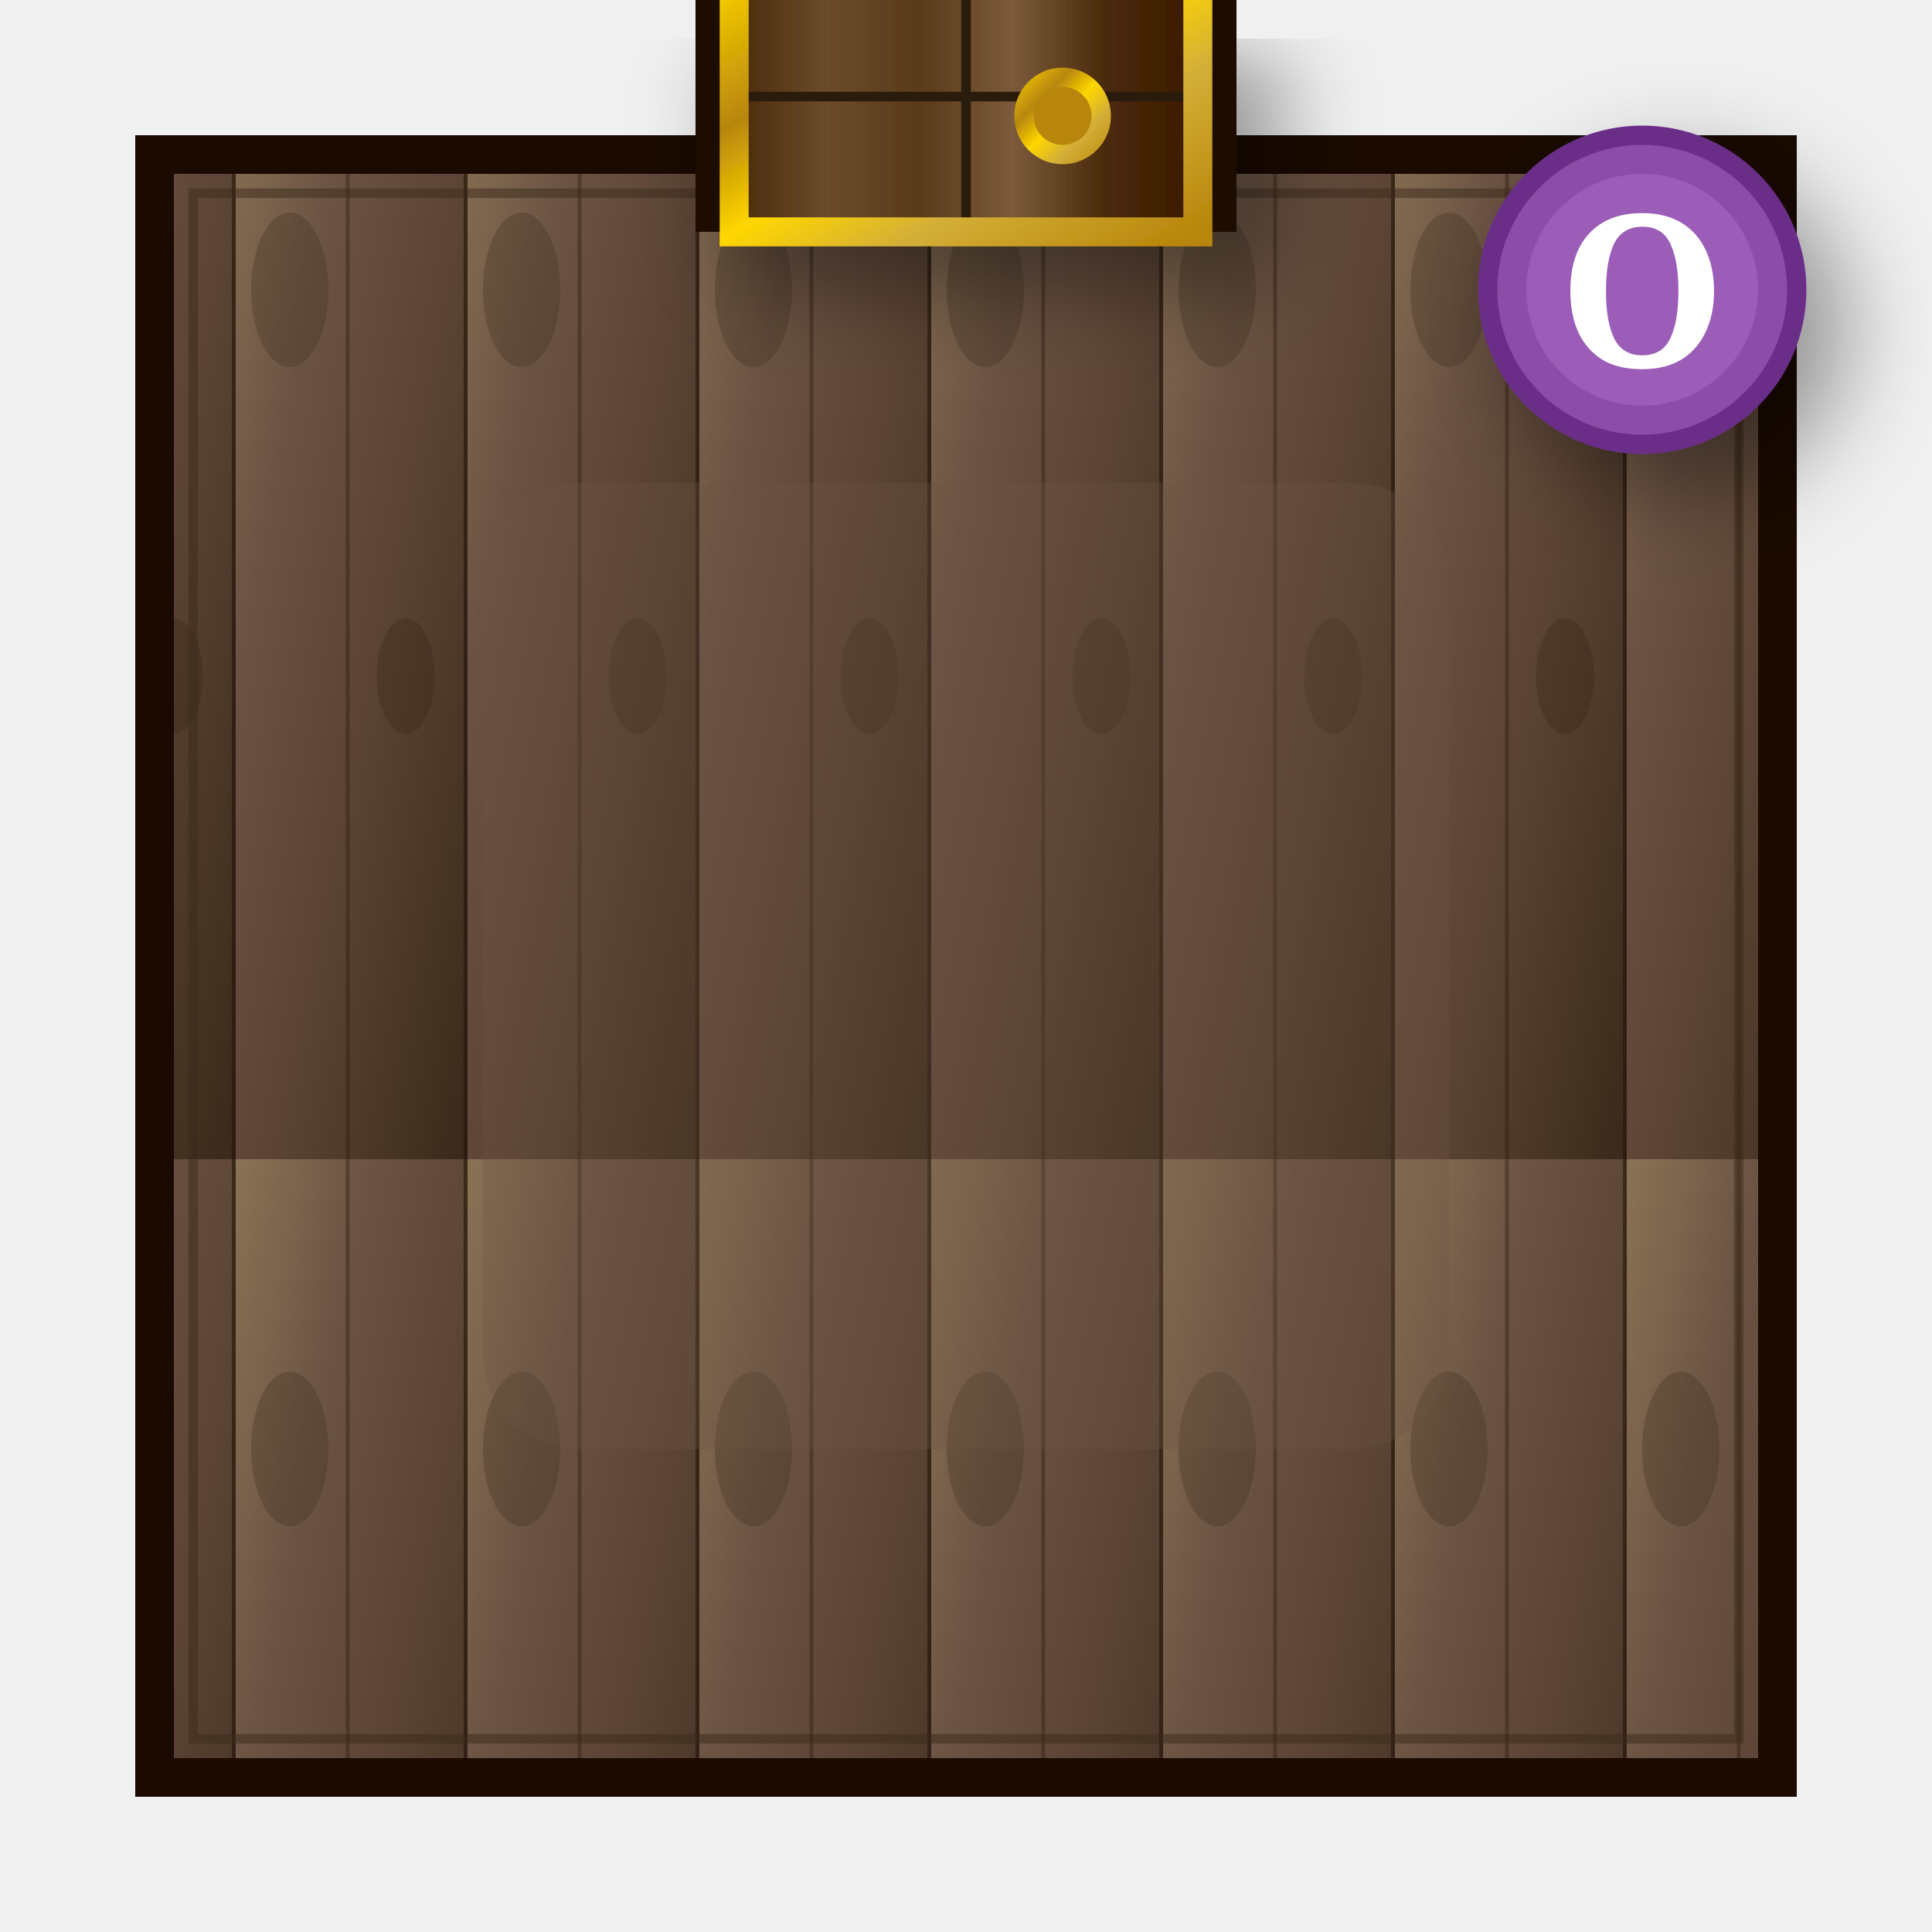
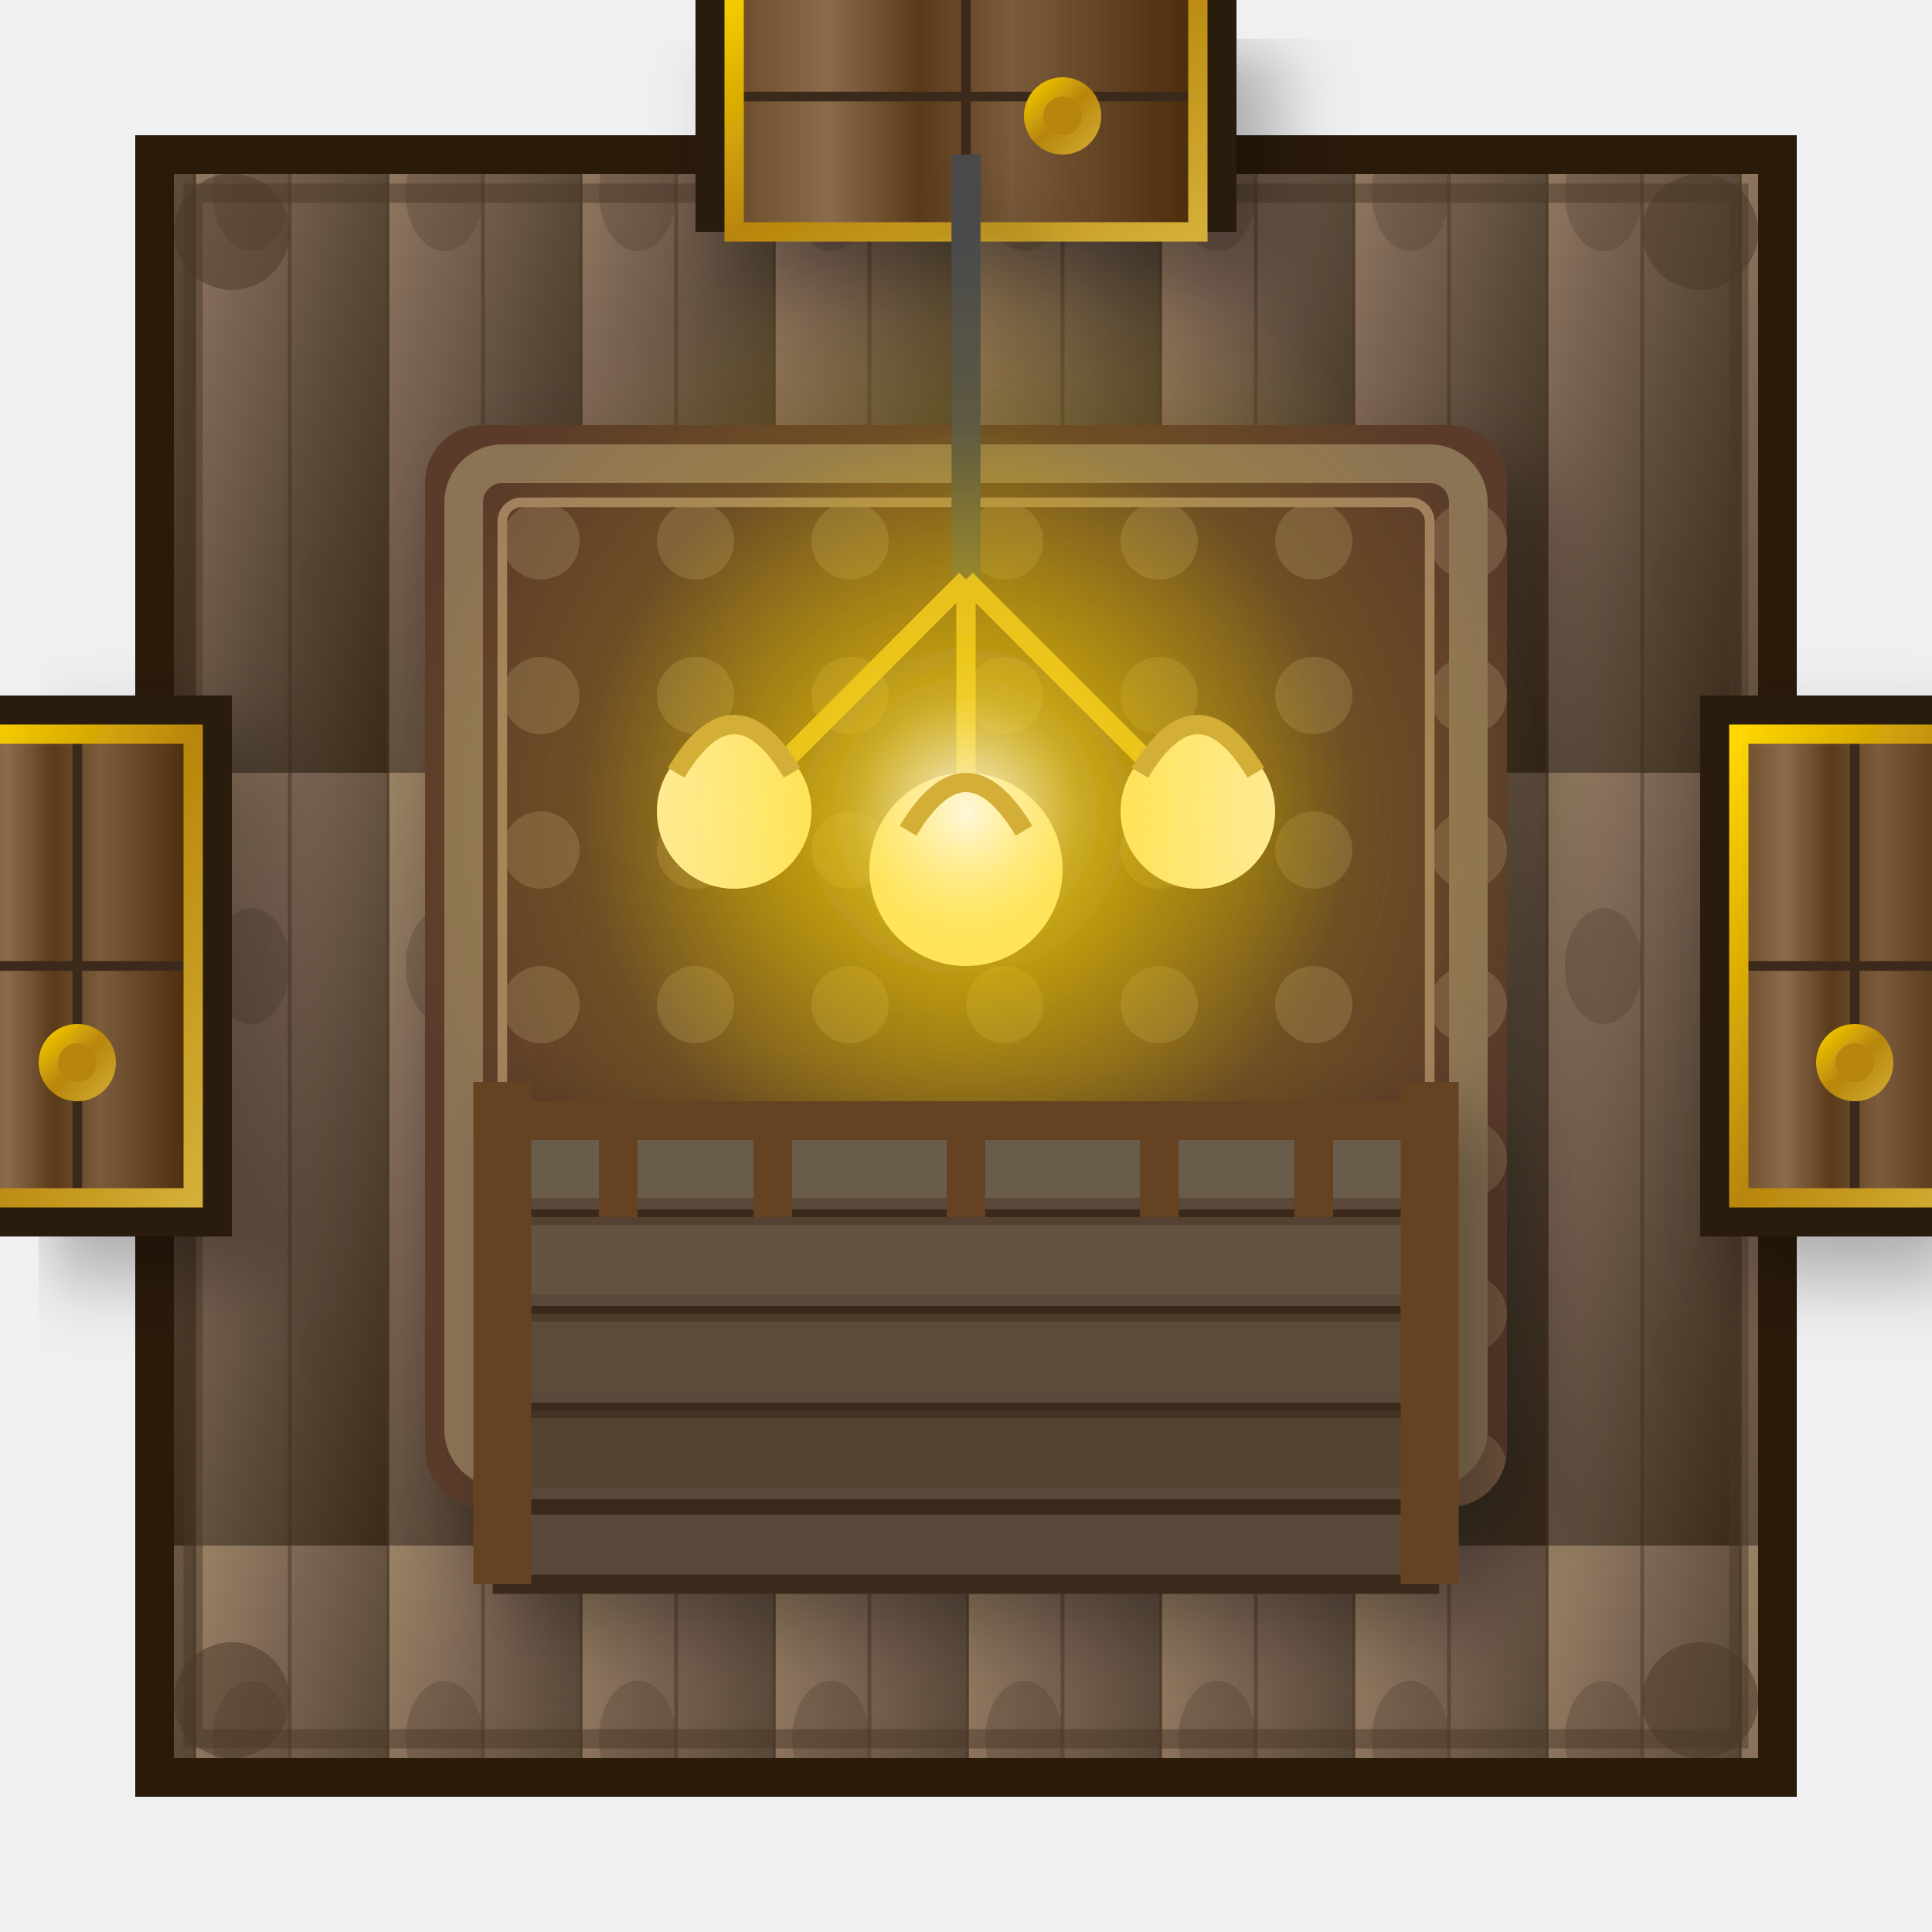
<svg xmlns="http://www.w3.org/2000/svg" viewBox="0 0 100 100" width="400" height="400">
  <defs>
    <linearGradient id="floorGrad" x1="0%" y1="0%" x2="100%" y2="100%">
-       <stop offset="0%" style="stop-color:#8B7355" />
-       <stop offset="30%" style="stop-color:#6B5344" />
-       <stop offset="60%" style="stop-color:#5A4334" />
+       <stop offset="0%" style="stop-color:#9B8365" />
+       <stop offset="30%" style="stop-color:#7B6354" />
+       <stop offset="60%" style="stop-color:#5A4A3A" />
      <stop offset="100%" style="stop-color:#3A2A1A" />
    </linearGradient>
-     <pattern id="woodPattern" x="0" y="0" width="12" height="60" patternUnits="userSpaceOnUse">
-       <rect width="12" height="60" fill="url(#floorGrad)" />
-       <line x1="0" y1="0" x2="0" y2="60" stroke="#1A0A00" stroke-width="0.4" opacity="0.7" />
-       <line x1="6" y1="0" x2="6" y2="60" stroke="#2A1A0A" stroke-width="0.2" opacity="0.4" />
-       <ellipse cx="3" cy="15" rx="2" ry="4" fill="#3A2A1A" opacity="0.3" />
-       <ellipse cx="9" cy="35" rx="1.5" ry="3" fill="#2A1A0A" opacity="0.25" />
+     <pattern id="woodPattern" x="0" y="0" width="10" height="40" patternUnits="userSpaceOnUse">
+       <rect width="10" height="40" fill="url(#floorGrad)" />
+       <line x1="0" y1="0" x2="0" y2="40" stroke="#2A1A0A" stroke-width="0.3" opacity="0.6" />
+       <line x1="5" y1="0" x2="5" y2="40" stroke="#3A2A1A" stroke-width="0.2" opacity="0.4" />
+       <ellipse cx="3" cy="10" rx="2" ry="3" fill="#4A3A2A" opacity="0.3" />
+       <ellipse cx="7" cy="30" rx="1.5" ry="2" fill="#4A3A2A" opacity="0.2" />
    </pattern>
    <linearGradient id="doorWood" x1="0%" y1="0%" x2="100%" y2="0%">
-       <stop offset="0%" style="stop-color:#4A2A0A" />
-       <stop offset="20%" style="stop-color:#6B4B2B" />
+       <stop offset="0%" style="stop-color:#6B4B2A" />
+       <stop offset="20%" style="stop-color:#8B6B4B" />
      <stop offset="40%" style="stop-color:#5A3A1A" />
      <stop offset="60%" style="stop-color:#7B5B3B" />
-       <stop offset="80%" style="stop-color:#4A2A0A" />
-       <stop offset="100%" style="stop-color:#3A1A00" />
+       <stop offset="100%" style="stop-color:#4A2A0A" />
    </linearGradient>
    <linearGradient id="goldTrim" x1="0%" y1="0%" x2="100%" y2="100%">
      <stop offset="0%" style="stop-color:#FFD700" />
-       <stop offset="30%" style="stop-color:#B8860B" />
-       <stop offset="50%" style="stop-color:#FFD700" />
-       <stop offset="70%" style="stop-color:#D4AF37" />
-       <stop offset="100%" style="stop-color:#B8860B" />
+       <stop offset="50%" style="stop-color:#B8860B" />
+       <stop offset="100%" style="stop-color:#D4AF37" />
    </linearGradient>
+     <radialGradient id="lampGlow" cx="50%" cy="50%" r="50%">
+       <stop offset="0%" style="stop-color:#FFF8DC;stop-opacity:0.9" />
+       <stop offset="30%" style="stop-color:#FFD700;stop-opacity:0.5" />
+       <stop offset="70%" style="stop-color:#FFD700;stop-opacity:0.2" />
+       <stop offset="100%" style="stop-color:#FFD700;stop-opacity:0" />
+     </radialGradient>
+     <pattern id="carpetPattern" x="0" y="0" width="8" height="8" patternUnits="userSpaceOnUse">
+       <rect width="8" height="8" fill="#5A3A2A" />
+       <circle cx="4" cy="4" r="2" fill="#8B7355" opacity="0.5" />
+     </pattern>
    <filter id="softShadow" x="-50%" y="-50%" width="200%" height="200%">
-       <feGaussianBlur in="SourceAlpha" stdDeviation="2.5" />
+       <feGaussianBlur in="SourceAlpha" stdDeviation="2" />
      <feOffset dx="2" dy="2" result="offsetblur" />
      <feComponentTransfer>
-         <feFuncA type="linear" slope="0.4" />
+         <feFuncA type="linear" slope="0.3" />
      </feComponentTransfer>
      <feMerge>
        <feMergeNode />
        <feMergeNode in="SourceGraphic" />
      </feMerge>
    </filter>
    <filter id="innerGlow">
      <feGaussianBlur in="SourceAlpha" stdDeviation="3" result="blur" />
      <feComposite in="blur" in2="SourceAlpha" operator="arithmetic" k2="-1" k3="1" result="shadowDiff" />
-       <feFlood flood-color="#FFD700" flood-opacity="0.4" />
+       <feFlood flood-color="#FFD700" flood-opacity="0.3" />
      <feComposite in2="shadowDiff" operator="in" />
      <feComposite in2="SourceGraphic" operator="over" />
    </filter>
  </defs>
-   <rect x="8" y="8" width="84" height="84" fill="url(#woodPattern)" stroke="#1A0A00" stroke-width="2" />
-   <rect x="10" y="10" width="80" height="80" fill="none" stroke="#3A2A1A" stroke-width="0.5" opacity="0.5" />
-   <rect x="25" y="25" width="50" height="50" fill="#6B5344" opacity="0.3" rx="5" />
+   <rect x="8" y="8" width="84" height="84" fill="url(#woodPattern)" stroke="#2A1A0A" stroke-width="2" />
+   <rect x="10" y="10" width="80" height="80" fill="none" stroke="#4A3728" stroke-width="1" opacity="0.5" />
  <g filter="url(#softShadow)">
-     <rect x="36" y="-4" width="28" height="16" fill="#1A0A00" />
+     <rect x="36" y="-4" width="28" height="16" fill="#2A1A0A" />
    <rect x="38" y="-2" width="24" height="14" fill="url(#doorWood)" />
-     <line x1="50" y1="-2" x2="50" y2="12" stroke="#2A1A0A" stroke-width="0.5" />
-     <line x1="38" y1="5" x2="62" y2="5" stroke="#2A1A0A" stroke-width="0.5" />
-     <rect x="38" y="-2" width="24" height="14" fill="none" stroke="url(#goldTrim)" stroke-width="1.5" />
-     <circle cx="55" cy="6" r="2.5" fill="url(#goldTrim)" />
-     <circle cx="55" cy="6" r="1.5" fill="#B8860B" />
+     <line x1="50" y1="-2" x2="50" y2="12" stroke="#3A2A1A" stroke-width="0.5" />
+     <line x1="38" y1="5" x2="62" y2="5" stroke="#3A2A1A" stroke-width="0.5" />
+     <rect x="38" y="-2" width="24" height="14" fill="none" stroke="url(#goldTrim)" stroke-width="1" />
+     <circle cx="55" cy="6" r="2" fill="url(#goldTrim)" />
+     <circle cx="55" cy="6" r="1" fill="#B8860B" />
  </g>
  <g filter="url(#softShadow)">
-     <circle cx="85" cy="15" r="8" fill="#8B4DA8" stroke="#6B2D88" stroke-width="1" />
-     <circle cx="85" cy="15" r="6" fill="#AB6DC8" opacity="0.5" />
-     <text x="85" y="19" text-anchor="middle" font-size="11" fill="#FFF" font-weight="bold" font-family="serif">O</text>
+     <rect x="88" y="36" width="16" height="28" fill="#2A1A0A" />
+     <rect x="90" y="38" width="12" height="24" fill="url(#doorWood)" />
+     <line x1="90" y1="50" x2="102" y2="50" stroke="#3A2A1A" stroke-width="0.5" />
+     <line x1="96" y1="38" x2="96" y2="62" stroke="#3A2A1A" stroke-width="0.5" />
+     <rect x="90" y="38" width="12" height="24" fill="none" stroke="url(#goldTrim)" stroke-width="1" />
+     <circle cx="96" cy="55" r="2" fill="url(#goldTrim)" />
+     <circle cx="96" cy="55" r="1" fill="#B8860B" />
  </g>
+   <g filter="url(#softShadow)">
+     <rect x="-4" y="36" width="16" height="28" fill="#2A1A0A" />
+     <rect x="-2" y="38" width="12" height="24" fill="url(#doorWood)" />
+     <line x1="-2" y1="50" x2="10" y2="50" stroke="#3A2A1A" stroke-width="0.5" />
+     <line x1="4" y1="38" x2="4" y2="62" stroke="#3A2A1A" stroke-width="0.5" />
+     <rect x="-2" y="38" width="12" height="24" fill="none" stroke="url(#goldTrim)" stroke-width="1" />
+     <circle cx="4" cy="55" r="2" fill="url(#goldTrim)" />
+     <circle cx="4" cy="55" r="1" fill="#B8860B" />
+   </g>
+   <g filter="url(#softShadow)">
+     <rect x="22" y="22" width="56" height="56" fill="url(#carpetPattern)" rx="3" />
+     <rect x="24" y="24" width="52" height="52" fill="none" stroke="#8B7355" stroke-width="2" rx="2" />
+     <rect x="26" y="26" width="48" height="48" fill="none" stroke="#A08060" stroke-width="0.5" rx="1" />
+   </g>
+   <g filter="url(#softShadow)">
+     <line x1="50" y1="8" x2="50" y2="30" stroke="#4A4A4A" stroke-width="1.5" />
+     <line x1="50" y1="30" x2="38" y2="42" stroke="#D4AF37" stroke-width="1" />
+     <line x1="50" y1="30" x2="62" y2="42" stroke="#D4AF37" stroke-width="1" />
+     <line x1="50" y1="30" x2="50" y2="45" stroke="#D4AF37" stroke-width="1" />
+     <circle cx="38" cy="42" r="4" fill="#FFF8DC" filter="url(#innerGlow)" />
+     <circle cx="62" cy="42" r="4" fill="#FFF8DC" filter="url(#innerGlow)" />
+     <circle cx="50" cy="45" r="5" fill="#FFF8DC" filter="url(#innerGlow)" />
+     <circle cx="50" cy="42" r="20" fill="url(#lampGlow)" />
+     <circle cx="50" cy="42" r="30" fill="url(#lampGlow)" opacity="0.5" />
+     <path d="M35,40 Q38,35 41,40" fill="none" stroke="#D4AF37" stroke-width="1" />
+     <path d="M59,40 Q62,35 65,40" fill="none" stroke="#D4AF37" stroke-width="1" />
+     <path d="M47,43 Q50,38 53,43" fill="none" stroke="#D4AF37" stroke-width="1" />
+   </g>
+   <g filter="url(#softShadow)">
+     <rect x="26" y="58" width="48" height="24" fill="#5A4A3A" stroke="#3A2A1A" stroke-width="1" />
+     <line x1="26" y1="63" x2="74" y2="63" stroke="#3A2A1A" stroke-width="0.8" />
+     <line x1="26" y1="68" x2="74" y2="68" stroke="#3A2A1A" stroke-width="0.8" />
+     <line x1="26" y1="73" x2="74" y2="73" stroke="#3A2A1A" stroke-width="0.8" />
+     <line x1="26" y1="78" x2="74" y2="78" stroke="#3A2A1A" stroke-width="0.8" />
+     <rect x="26" y="58" width="48" height="4" fill="#7B6B5B" opacity="0.5" />
+     <rect x="26" y="63" width="48" height="4" fill="#6B5B4B" opacity="0.5" />
+     <rect x="26" y="68" width="48" height="4" fill="#5B4B3B" opacity="0.5" />
+     <rect x="26" y="73" width="48" height="4" fill="#4B3B2B" opacity="0.5" />
+     <line x1="26" y1="56" x2="26" y2="82" stroke="#654321" stroke-width="3" />
+     <line x1="74" y1="56" x2="74" y2="82" stroke="#654321" stroke-width="3" />
+     <line x1="26" y1="58" x2="74" y2="58" stroke="#654321" stroke-width="2" />
+     <line x1="32" y1="58" x2="32" y2="63" stroke="#654321" stroke-width="2" />
+     <line x1="40" y1="58" x2="40" y2="63" stroke="#654321" stroke-width="2" />
+     <line x1="50" y1="58" x2="50" y2="63" stroke="#654321" stroke-width="2" />
+     <line x1="60" y1="58" x2="60" y2="63" stroke="#654321" stroke-width="2" />
+     <line x1="68" y1="58" x2="68" y2="63" stroke="#654321" stroke-width="2" />
+   </g>
+   <circle cx="12" cy="12" r="3" fill="#4A3728" opacity="0.5" />
+   <circle cx="88" cy="12" r="3" fill="#4A3728" opacity="0.5" />
+   <circle cx="12" cy="88" r="3" fill="#4A3728" opacity="0.5" />
+   <circle cx="88" cy="88" r="3" fill="#4A3728" opacity="0.5" />
</svg>
